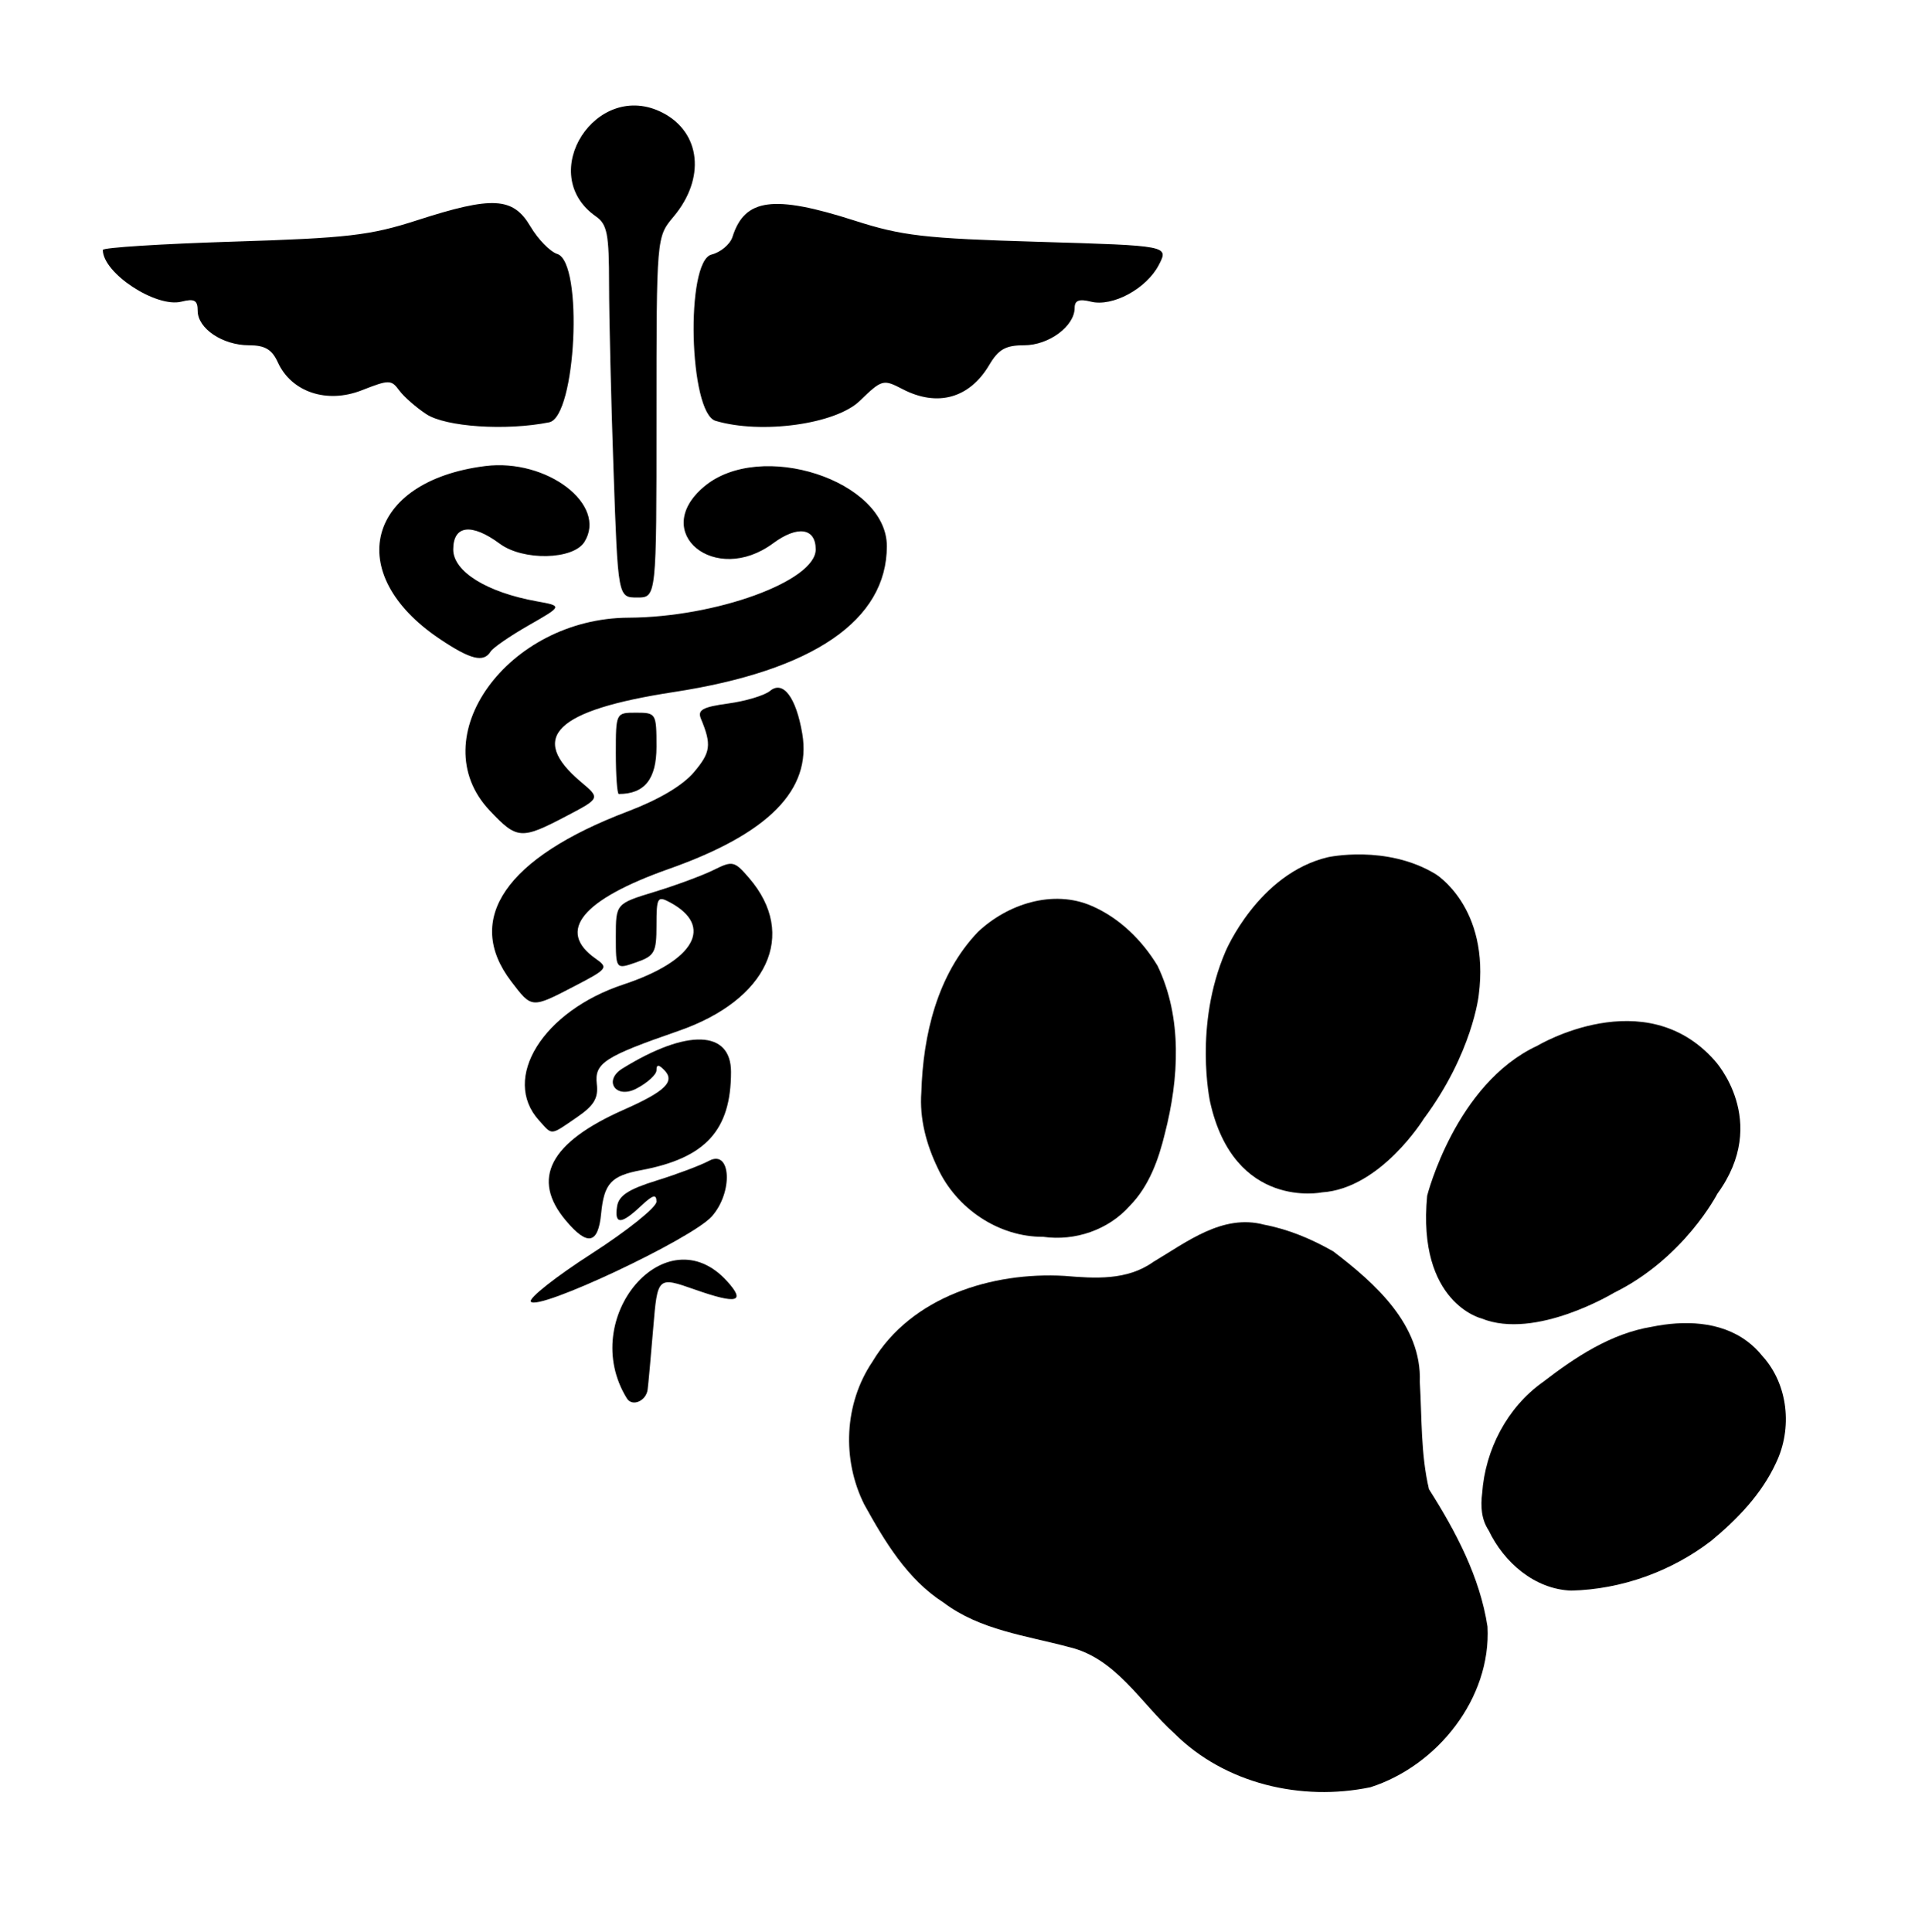
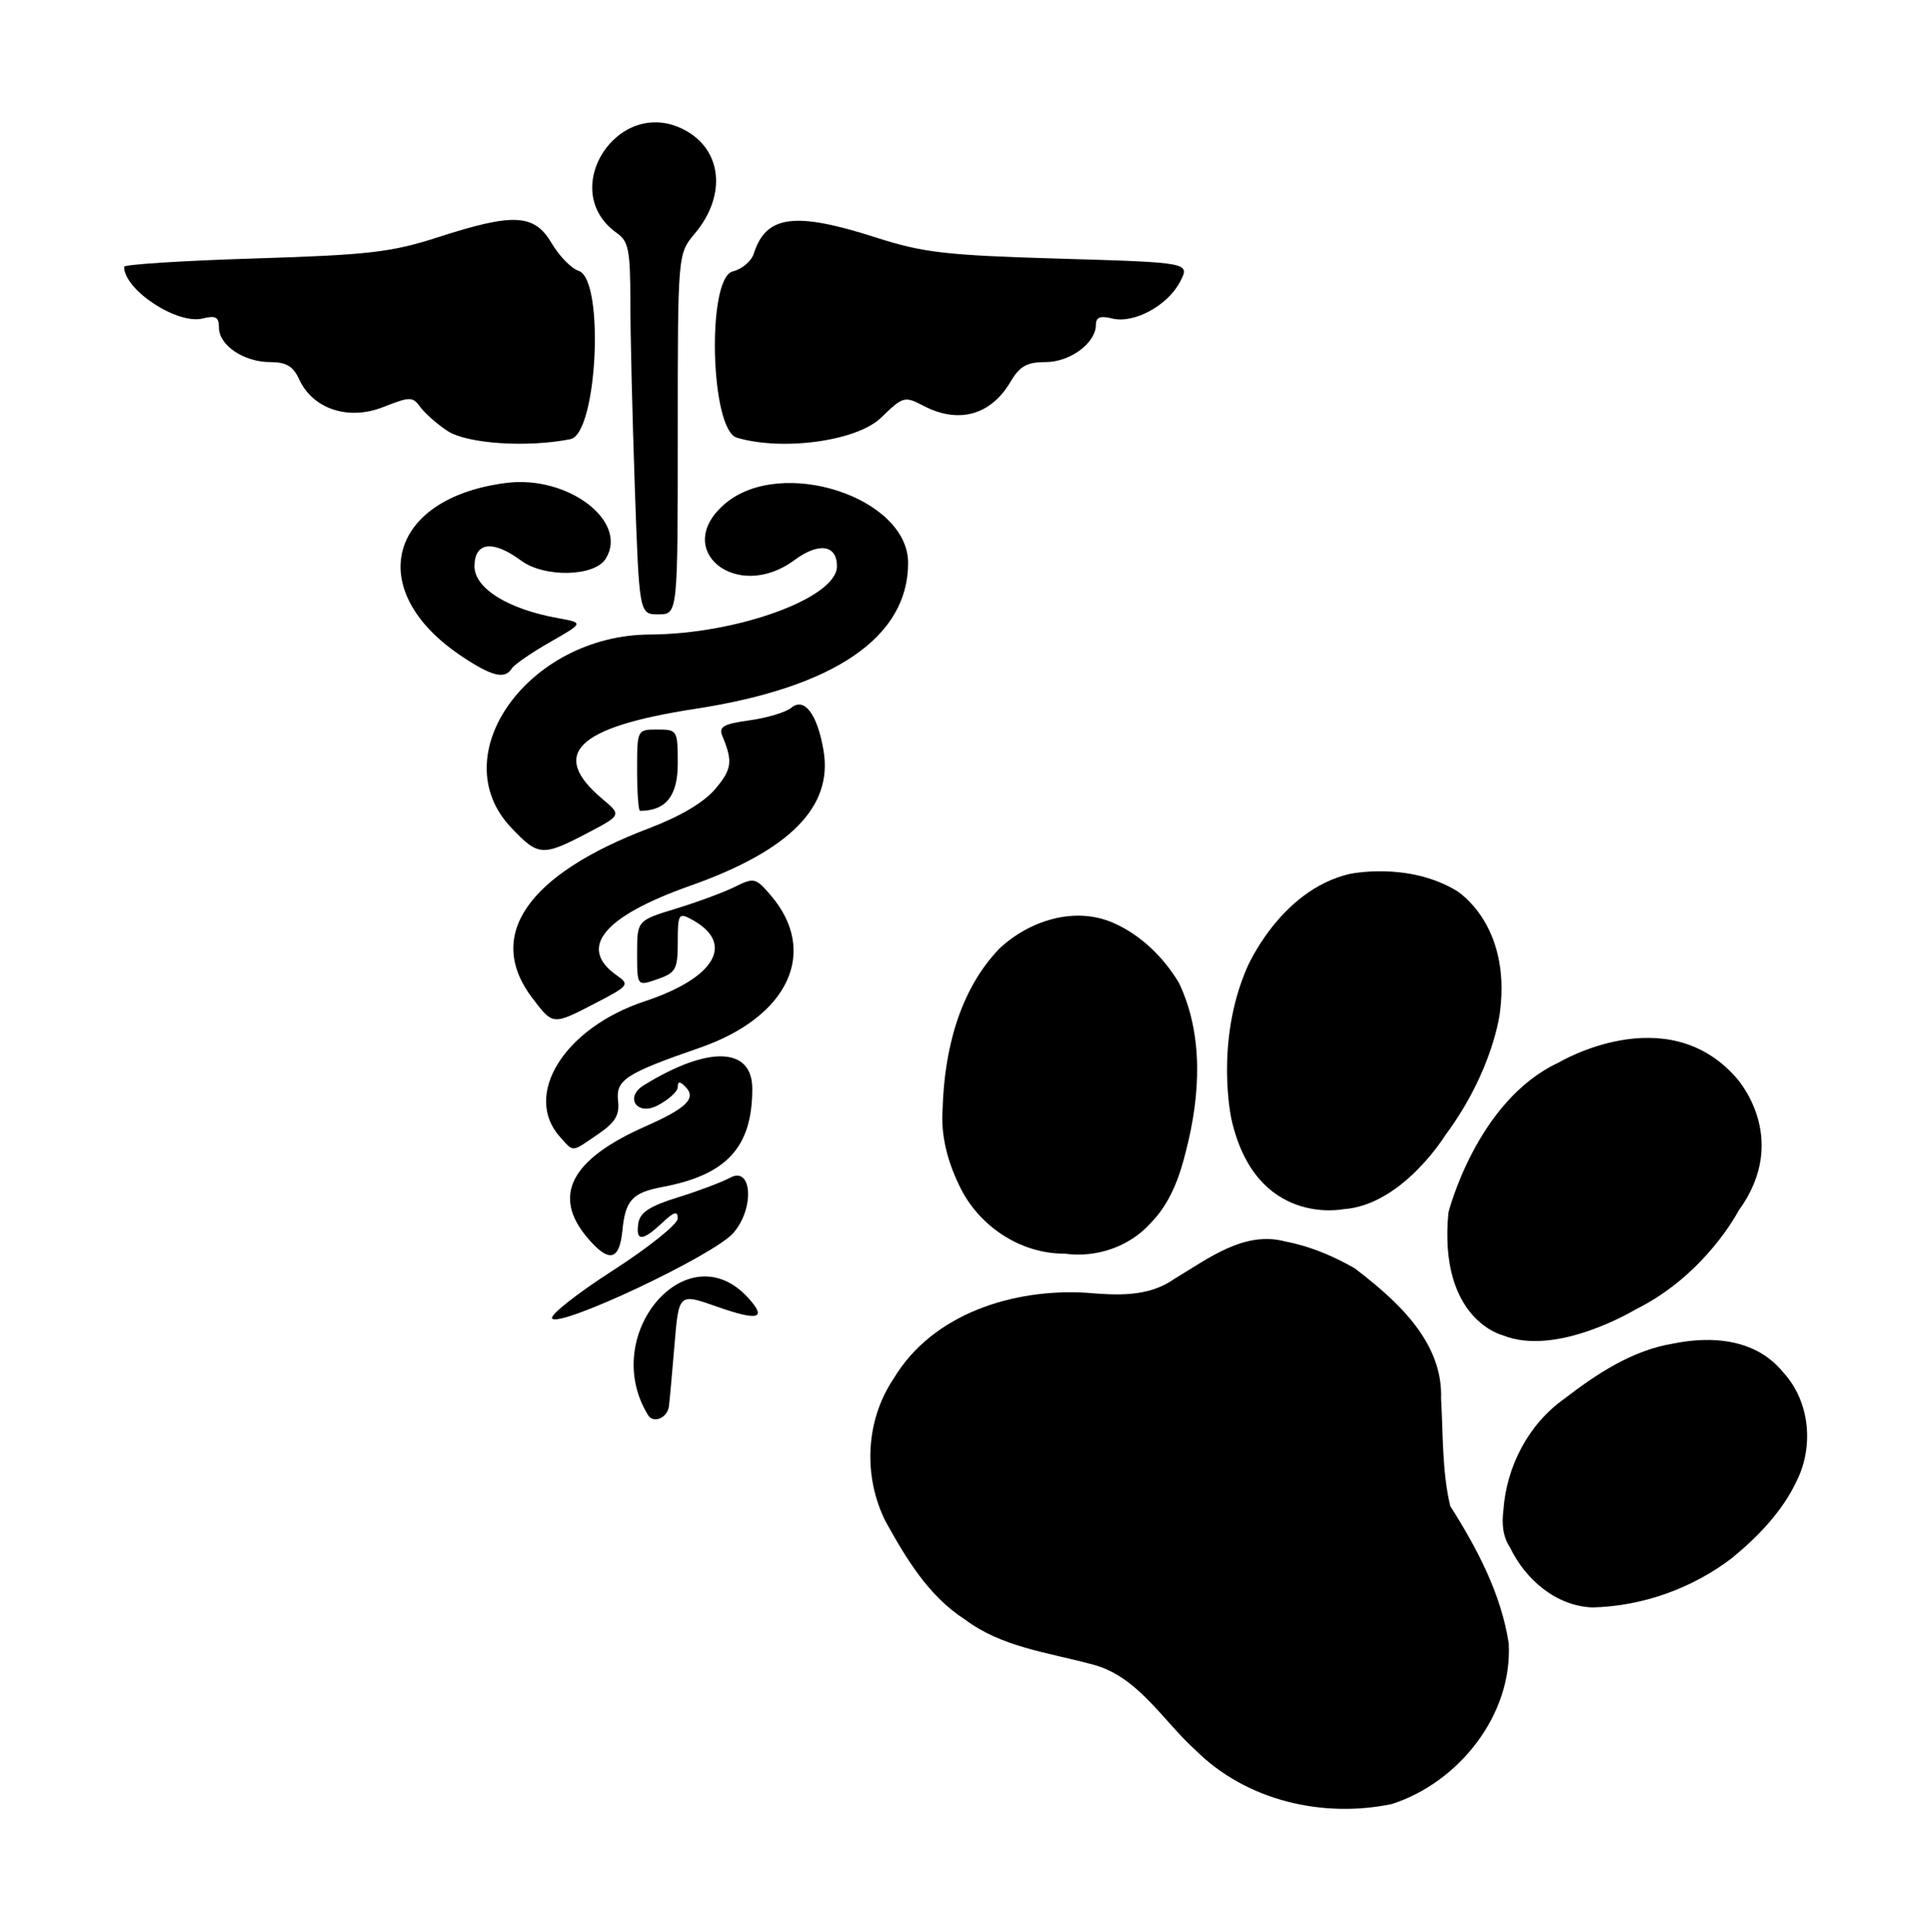
- <svg xmlns="http://www.w3.org/2000/svg" version="1.0" width="580" height="580" id="svg2">
-   <defs id="defs4">
-     <symbol id="symbol-university" viewBox="244.5 110 489 219.9">
-       <path d="M79,43l57,119c0,0,21-96,104-96s124,106,124,106l43-133l82-17L0,17L79,43z" id="path4460" />
-       <path fill="none" stroke="#000000" stroke-width="20" d="M94,176l-21,39" id="path4462" />
-       <path d="M300,19c0,10.5-22.6,19-50.5,19S199,29.5,199,19s22.6-19,50.5-19S300,8.5,300,19z" id="path4464" />
-       <path ill="none" stroke="#000000" stroke-width="20" d="M112,216l-16-38L64,88c0,0-9-8-4-35s16-24,16-24" id="path4466" />
-     </symbol>
-     <symbol viewBox="244.5 110 489 219.9" id="symbol9807">
-       <path id="path9809" d="M79,43l57,119c0,0,21-96,104-96s124,106,124,106l43-133l82-17L0,17L79,43z" />
-       <path id="path9811" d="M94,176l-21,39" stroke-width="20" stroke="#000000" fill="none" />
-       <path id="path9813" d="M300,19c0,10.5-22.6,19-50.5,19S199,29.5,199,19s22.6-19,50.5-19S300,8.5,300,19z" />
-       <path id="path9815" d="M112,216l-16-38L64,88c0,0-9-8-4-35s16-24,16-24" stroke-width="20" stroke="#000000" ill="none" />
-     </symbol>
-     <defs id="defs48974" />
-     <linearGradient id="linearGradient2936">
-       <stop style="stop-color:#8acf6b;stop-opacity:1;" offset="0" id="stop2938" />
-       <stop style="stop-color:#368912;stop-opacity:1;" offset="1" id="stop2940" />
-     </linearGradient>
-     <linearGradient id="linearGradient2952">
-       <stop style="stop-color:#c0d50d;stop-opacity:1;" offset="0" id="stop2954" />
-       <stop style="stop-color:#eef2cd;stop-opacity:1;" offset="1" id="stop2956" />
-     </linearGradient>
-     <marker id="RazorWire" refX="0" refY="0" orient="auto">
-        style="overflow:visible"&gt;
-       <path id="path4286" transform="scale(0.8,0.8)" style="fill:#808080;fill-opacity:1;fill-rule:evenodd;stroke:#000000;stroke-width:0.1pt" d="M 0.023,-0.74 L 0.023,0.697 L -7.759,3.01 L 10.679,3.01 L 3.491,0.697 L 3.491,-0.74 L 10.741,-2.896 L -7.727,-2.896 L 0.023,-0.74 z " />
-     </marker>
-     <marker orient="auto" refY="0.0" refX="0.0" id="DiamondS" style="overflow:visible">
-       <path id="path4202" d="M 0,-7.071 L -7.071,0 L 0,7.071 L 7.071,0 L 0,-7.071 z " style="fill-rule:evenodd;stroke:#000000;stroke-width:1.0pt;marker-start:none" transform="scale(0.2)" />
-     </marker>
-     <marker orient="auto" refY="0.0" refX="0.0" id="Arrow2Sstart" style="overflow:visible">
-       <path id="path4146" style="font-size:12.0;fill-rule:evenodd;stroke-width:0.625;stroke-linejoin:round" d="M 8.719,4.034 L -2.207,0.016 L 8.719,-4.002 C 6.973,-1.63 6.983,1.616 8.719,4.034 z " transform="scale(0.3) translate(-2.3,0)" />
-     </marker>
-     <marker orient="auto" refY="0.0" refX="0.0" id="StopS" style="overflow:visible">
-       <path id="path4229" d="M 0.0,5.65 L 0.0,-5.65" style="fill:none;fill-opacity:0.75;fill-rule:evenodd;stroke:#000000;stroke-width:1.0pt" transform="scale(0.2)" />
-     </marker>
-     <marker style="overflow:visible" id="InfiniteLineStart" refX="0" refY="0" orient="auto">
-       <g id="g4298" transform="translate(-13,0)">
-         <circle id="circle4300" r="0.8" cy="0" cx="3" d="M 3.8,0 C 3.8,0.442 3.442,0.8 3,0.8 2.558,0.8 2.2,0.442 2.2,0 c 0,-0.442 0.358,-0.8 0.8,-0.8 0.442,0 0.8,0.358 0.8,0.8 z" />
-         <circle id="circle4302" r="0.8" cy="0" cx="6.5" d="M 7.3,0 C 7.3,0.442 6.942,0.8 6.5,0.8 6.058,0.8 5.7,0.442 5.7,0 c 0,-0.442 0.358,-0.8 0.8,-0.8 0.442,0 0.8,0.358 0.8,0.8 z" />
-         <circle id="circle4304" r="0.8" cy="0" cx="10" d="M 10.8,0 C 10.8,0.442 10.442,0.8 10,0.8 9.558,0.8 9.2,0.442 9.2,0 c 0,-0.442 0.358,-0.8 0.8,-0.8 0.442,0 0.8,0.358 0.8,0.8 z" />
+ <svg xmlns="http://www.w3.org/2000/svg" width="580" height="580" id="svg3133" version="1.1">
+   <defs id="defs3135" />
+   <g id="layer1" transform="translate(0,-472.3622)">
+     <g transform="translate(6.38637,477.4178)" id="g3106">
+       <g style="fill:#000000;fill-opacity:1;stroke:none" transform="matrix(0.5599261,0.3324882,-0.3324882,0.5599261,79.45354,-260.8254)" id="layer1-8">
+         <path d="m 922.968,588.961 c 24.024,2.805 52.379,8.176 65.063,31.408 9.262,13.695 17.325,28.384 28.876,40.366 20.474,10.36 40.873,22.802 55.562,40.704 18.435,27.565 12.853,67.049 -8.575,91.255 -23.994,21.967 -58.529,32.942 -90.509,24.815 -20.441,-4.087 -40.823,-16.113 -62.091,-9.394 -19.673,5.521 -39.198,14.22 -60.149,11.887 -19.917,-0.675 -37.787,-10.415 -54.541,-20.209 -19.534,-12.539 -31.74,-35.211 -30.417,-58.508 0.067,-34.973 26.36,-63.966 55.971,-79.316 12.637,-6.142 25.904,-12.813 31.912,-26.452 8.589,-15.734 16.124,-35.497 35.208,-40.863 10.77,-3.919 22.27,-5.49 33.69,-5.692 z" style="fill:#000000;fill-opacity:1;fill-rule:evenodd;stroke:none" id="path2078" />
+         <path d="m 706.832,545.971 c 5.13,-18.015 19.671,-34.679 38.977,-37.117 13.803,-1.78 28.086,1.725 40.237,8.242 22.161,14.759 35.06,39.741 42.353,64.68 3.676,11.925 6.177,24.675 3.148,37.04 -2.799,14.602 -13.391,26.974 -27.02,32.667 -17.704,10.643 -41.18,9.203 -58.06,-2.43 -10.04,-6.65 -18.938,-15.329 -24.338,-26.209 -12.789,-23.063 -21.415,-50.467 -15.297,-76.872 z" style="fill:#000000;fill-opacity:1;fill-rule:evenodd;stroke:none" id="path2040" />
+         <path d="m 421.736,81.463 c 0,0 29.464,0.179 45.714,37.857 0,0 11.213,24.437 7.321,61.964 0,0 -0.609,37.78 -23.085,53.184 0,0 -30.557,27.779 -65.66,-9.596 0,0 -24.496,-26.264 -29.294,-63.387 0,0 -5.303,-38.386 18.435,-61.367 0,0 20.139,-18.834 46.568,-18.656 z" transform="translate(452.857,333.791)" style="fill:#000000;fill-opacity:1;fill-rule:evenodd;stroke:none" id="path2071" />
+         <path d="m 576.525,89.717 c 0,0 36.25,10.714 32.321,52.143 0,0 2.058,33.277 -17.64,63.582 0,0 -19.951,37.376 -46.467,41.416 0,0 -29.294,9.091 -50.508,-35.86 0,0 -15.152,-51.013 8.334,-85.358 0,0 27.421,-50.946 73.959,-35.922 z" transform="translate(452.857,333.791)" style="fill:#000000;fill-opacity:1;fill-rule:evenodd;stroke:none" id="path2073" />
+         <path d="m 1117.8,529.429 c 17.013,5.2 29.025,21.655 30.538,39.148 1.641,15.719 -2.079,31.519 -7.37,46.232 -8.61,21.512 -24.127,40.317 -43.758,52.636 -14.836,8.097 -33.334,4.661 -46.913,-4.417 -5.555,-2.661 -8.941,-7.703 -11.333,-13.196 -9.042,-17.992 -10.311,-39.892 -2.093,-58.419 6.947,-17.446 15.495,-35.253 30.147,-47.54 11.109,-10.096 25.627,-18.343 41.156,-16.725 3.291,0.334 6.534,1.111 9.626,2.282 z" style="fill:#000000;fill-opacity:1;fill-rule:evenodd;stroke:none" id="path2075" />
      </g>
-     </marker>
-     <marker orient="auto" refY="0.0" refX="0.0" id="CurveIn" style="overflow:visible">
-       <path id="path4238" d="M 4.625,-5.046 C 1.865,-5.046 -0.375,-2.806 -0.375,-0.046 C -0.375,2.714 1.865,4.954 4.625,4.954" style="fill-rule:evenodd;stroke:#000000;stroke-width:1.0pt;marker-start:none;marker-end:none;fill:none" transform="scale(0.6)" />
-     </marker>
-     <marker orient="auto" refY="0.0" refX="0.0" id="TriangleOutS" style="overflow:visible">
-       <path id="path4220" d="M 5.77,0.0 L -2.88,5.0 L -2.88,-5.0 L 5.77,0.0 z " style="fill-rule:evenodd;stroke:#000000;stroke-width:1.0pt;marker-start:none" transform="scale(0.2)" />
-     </marker>
-     <marker orient="auto" refY="0.0" refX="0.0" id="Arrow2Send" style="overflow:visible;">
-       <path id="path4149" style="font-size:12.0;fill-rule:evenodd;stroke-width:0.625;stroke-linejoin:round;" d="M 8.719,4.034 L -2.207,0.016 L 8.719,-4.002 C 6.973,-1.63 6.983,1.616 8.719,4.034 z " transform="scale(0.3) rotate(180) translate(-2.3,0)" />
-     </marker>
-     <marker orient="auto" refY="0.0" refX="0.0" id="SemiCircleOut" style="overflow:visible">
-       <path id="path4235" d="M -2.5,-0.809 C -2.5,1.951 -4.74,4.191 -7.5,4.191 L -7.5,-5.809 C -4.74,-5.809 -2.5,-3.569 -2.5,-0.809 z " style="fill-rule:evenodd;stroke:#000000;stroke-width:1.0pt;marker-start:none;marker-end:none" transform="scale(0.6) translate(7.125493,0.763446)" />
-     </marker>
-     <marker orient="auto" refY="0.0" refX="0.0" id="Arrow1Send" style="overflow:visible;">
-       <path id="path4131" d="M 0.0,0.0 L 5.0,-5.0 L -12.5,0.0 L 5.0,5.0 L 0.0,0.0 z " style="fill-rule:evenodd;stroke:#000000;stroke-width:1.0pt;marker-start:none;" transform="scale(0.2) rotate(180) translate(6,0)" />
-     </marker>
-     <marker orient="auto" refY="0.0" refX="0.0" id="Arrow1Sstart" style="overflow:visible">
-       <path id="path4128" d="M 0.0,0.0 L 5.0,-5.0 L -12.5,0.0 L 5.0,5.0 L 0.0,0.0 z " style="fill-rule:evenodd;stroke:#000000;stroke-width:1.0pt;marker-start:none" transform="scale(0.2) translate(6,0)" />
-     </marker>
-     <marker orient="auto" refY="0.0" refX="0.0" id="Tail" style="overflow:visible">
-       <g id="g4152" transform="scale(-1.2)">
-         <path id="path4154" d="M -3.805,-3.959 L 0.544,0" style="fill:none;fill-rule:evenodd;stroke:#000000;stroke-width:0.8;marker-start:none;marker-end:none;stroke-linecap:round" />
-         <path id="path4156" d="M -1.287,-3.959 L 3.062,0" style="fill:none;fill-rule:evenodd;stroke:#000000;stroke-width:0.8;marker-start:none;marker-end:none;stroke-linecap:round" />
-         <path id="path4158" d="M 1.305,-3.959 L 5.654,0" style="fill:none;fill-rule:evenodd;stroke:#000000;stroke-width:0.8;marker-start:none;marker-end:none;stroke-linecap:round" />
-         <path id="path4160" d="M -3.805,4.178 L 0.544,0.22" style="fill:none;fill-rule:evenodd;stroke:#000000;stroke-width:0.8;marker-start:none;marker-end:none;stroke-linecap:round" />
-         <path id="path4162" d="M -1.287,4.178 L 3.062,0.22" style="fill:none;fill-rule:evenodd;stroke:#000000;stroke-width:0.8;marker-start:none;marker-end:none;stroke-linecap:round" />
-         <path id="path4164" d="M 1.305,4.178 L 5.654,0.22" style="fill:none;fill-rule:evenodd;stroke:#000000;stroke-width:0.8;marker-start:none;marker-end:none;stroke-linecap:round" />
-       </g>
-     </marker>
-     <marker orient="auto" refY="0.0" refX="0.0" id="Arrow1Lend" style="overflow:visible;">
-       <path id="path4119" d="M 0.0,0.0 L 5.0,-5.0 L -12.5,0.0 L 5.0,5.0 L 0.0,0.0 z " style="fill-rule:evenodd;stroke:#000000;stroke-width:1.0pt;marker-start:none;" transform="scale(0.8) rotate(180) translate(12.5,0)" />
-     </marker>
-     <marker orient="auto" refY="0.0" refX="0.0" id="TriangleOutL" style="overflow:visible">
-       <path id="path4214" d="M 5.77,0.0 L -2.88,5.0 L -2.88,-5.0 L 5.77,0.0 z " style="fill-rule:evenodd;stroke:#000000;stroke-width:1.0pt;marker-start:none" transform="scale(0.8)" />
-     </marker>
-     <marker orient="auto" refY="0.0" refX="0.0" id="Arrow1Mend" style="overflow:visible;">
-       <path id="path4125" d="M 0.0,0.0 L 5.0,-5.0 L -12.5,0.0 L 5.0,5.0 L 0.0,0.0 z " style="fill-rule:evenodd;stroke:#000000;stroke-width:1.0pt;marker-start:none;" transform="scale(0.4) rotate(180) translate(10,0)" />
-     </marker>
-     <marker orient="auto" refY="0.0" refX="0.0" id="Arrow2Lend" style="overflow:visible;">
-       <path id="path4137" style="font-size:12.0;fill-rule:evenodd;stroke-width:0.625;stroke-linejoin:round;" d="M 8.719,4.034 L -2.207,0.016 L 8.719,-4.002 C 6.973,-1.63 6.983,1.616 8.719,4.034 z " transform="scale(1.1) rotate(180) translate(1,0)" />
-     </marker>
-     <symbol id="symbol14628" viewBox="244.5 110 489 219.9">
-       <path d="M79,43l57,119c0,0,21-96,104-96s124,106,124,106l43-133l82-17L0,17L79,43z" id="path14630" />
-       <path fill="none" stroke="#000000" stroke-width="20" d="M94,176l-21,39" id="path14632" />
-       <path d="M300,19c0,10.5-22.6,19-50.5,19S199,29.5,199,19s22.6-19,50.5-19S300,8.5,300,19z" id="path14634" />
-       <path ill="none" stroke="#000000" stroke-width="20" d="M112,216l-16-38L64,88c0,0-9-8-4-35s16-24,16-24" id="path14636" />
-     </symbol>
-   </defs>
-   <g id="layer3" style="stroke:#757575;stroke-opacity:1;display:none" transform="matrix(48.14969,0,0,48.14969,-1210.222,-51.87091)">
-     <rect style="fill:none;stroke:#757575;stroke-width:0.1;stroke-miterlimit:4;stroke-dasharray:none;stroke-opacity:1;display:inline" id="rect4134" width="10" height="10" x="1" y="1" />
-     <rect style="fill:none;stroke:#757575;stroke-width:0.1;stroke-miterlimit:4;stroke-dasharray:none;stroke-opacity:1;display:inline" id="rect4136" width="8" height="8" x="2" y="2" />
+       <path id="path2452" d="M 188.264,419.978 C 173.352,395.849 200.09,364.594 218.367,384.789 c 5.681,6.278 3.037,6.97 -9.623,2.52 -11.275,-3.963 -11.275,-3.963 -12.567,11.599 -0.71,8.559 -1.466,16.859 -1.68,18.445 -0.465,3.447 -4.638,5.205 -6.233,2.625 z M 159.41,390.898 c -0.642,-1.039 7.589,-7.523 18.291,-14.407 10.702,-6.885 19.459,-13.906 19.459,-15.603 0,-2.37 -1.09,-2.06 -4.709,1.34 -5.929,5.57 -7.96,5.603 -7.132,0.113 0.491,-3.253 3.396,-5.161 11.842,-7.777 6.155,-1.906 13.252,-4.577 15.77,-5.935 6.651,-3.586 7.301,9.464 0.833,16.705 -6.087,6.814 -52.461,28.625 -54.353,25.564 z m 10.533,-24.317 c -10.557,-12.546 -4.864,-23.459 17.365,-33.285 12.589,-5.565 15.583,-8.529 12.117,-11.995 -1.663,-1.663 -2.264,-1.63 -2.264,0.125 0,1.314 -2.747,3.81 -6.104,5.546 -6.137,3.174 -9.957,-2.466 -4.116,-6.076 19.361,-11.966 32.603,-11.554 32.603,1.013 0,17.542 -7.633,25.893 -26.983,29.523 -9.041,1.696 -11.141,3.974 -12.021,13.035 -0.893,9.205 -4.092,9.843 -10.596,2.113 z m -8.077,-30.103 c -11.393,-12.589 1.157,-32.798 25.339,-40.803 21.421,-7.091 27.336,-17.536 13.978,-24.685 -3.726,-1.994 -4.023,-1.488 -4.023,6.876 0,8.203 -0.559,9.224 -6.104,11.157 -6.104,2.128 -6.104,2.128 -6.104,-7.751 0,-9.879 0,-9.879 11.7,-13.453 6.435,-1.966 14.395,-4.913 17.69,-6.55 5.691,-2.827 6.222,-2.704 10.668,2.464 14.6,16.973 5.508,36.613 -21.238,45.88 -22.266,7.714 -25.265,9.663 -24.54,15.949 0.494,4.281 -0.834,6.481 -6.071,10.058 -8.04,5.491 -7.161,5.425 -11.294,0.857 z m -8.351,-41.746 c -14.263,-18.699 -1.647,-37.11 34.951,-51.01 9.494,-3.606 16.579,-7.81 19.989,-11.863 4.992,-5.933 5.284,-8.206 2.056,-16.002 -1.095,-2.643 0.479,-3.521 8.212,-4.581 5.261,-0.721 10.902,-2.42 12.535,-3.775 3.93,-3.262 7.84,1.93 9.687,12.861 2.851,16.877 -10.097,30.005 -40.039,40.593 -26.156,9.249 -33.855,18.661 -22.037,26.939 3.899,2.731 3.6,3.122 -6.292,8.255 -13.015,6.753 -12.82,6.767 -19.063,-1.417 z m -6.476,-51.332 c -20.528,-21.766 5.389,-57.721 41.729,-57.891 26.327,-0.123 56.21,-11.019 56.21,-20.496 0,-6.478 -5.456,-7.266 -12.784,-1.848 -17.43,12.887 -37.1,-3.254 -20.741,-17.02 16.902,-14.222 54.891,-1.851 54.891,17.875 0,22.266 -22.082,37.388 -63.991,43.821 -35.558,5.458 -43.884,13.529 -27.862,27.011 5.818,4.895 5.818,4.895 -4.611,10.355 -13.373,7.002 -14.627,6.902 -22.841,-1.807 z m 37.912,-17.151 c 0,-12.209 0,-12.209 6.104,-12.209 5.973,0 6.104,0.22 6.104,10.224 0,9.723 -3.567,14.193 -11.324,14.193 -0.487,0 -0.885,-5.494 -0.885,-12.209 z M 132.023,191.868 c -29.246,-19.642 -21.929,-47.397 13.681,-51.896 18.557,-2.344 36.81,11.618 29.804,22.798 -3.376,5.389 -18.409,5.704 -25.403,0.533 -8.479,-6.269 -13.989,-5.591 -13.989,1.72 0,6.616 10.049,12.855 25.069,15.564 7.774,1.402 7.774,1.402 -2.397,7.211 -5.594,3.195 -10.748,6.744 -11.455,7.886 -2.099,3.397 -6.029,2.417 -15.311,-3.816 z m 52.239,-50.572 c -0.733,-20.984 -1.336,-46.113 -1.339,-55.842 -0.005,-15.237 -0.557,-18.075 -3.98,-20.473 -18.235,-12.772 0.215,-41.383 20.067,-31.118 11.5,5.947 12.93,19.746 3.238,31.264 -5.088,6.046 -5.088,6.046 -5.088,60.184 0,54.138 0,54.138 -5.783,54.138 -5.783,0 -5.783,0 -7.116,-38.153 z m -56.252,-16.925 c -3.095,-2.041 -6.758,-5.256 -8.139,-7.145 -2.356,-3.221 -3.053,-3.221 -11.238,-0.006 -10.449,4.105 -21.128,0.536 -25.211,-8.427 -1.758,-3.858 -3.872,-5.103 -8.667,-5.103 -7.883,0 -15.387,-5.037 -15.387,-10.328 0,-3.195 -0.973,-3.749 -4.868,-2.771 -7.647,1.919 -23.619,-8.584 -23.619,-15.532 0,-0.7 17.627,-1.823 39.17,-2.496 34.398,-1.074 41.126,-1.855 55.223,-6.413 22.648,-7.324 28.806,-6.99 34.017,1.841 2.282,3.867 5.914,7.592 8.071,8.276 7.905,2.509 5.667,48.948 -2.437,50.569 -12.959,2.592 -31.078,1.381 -36.913,-2.466 z m 86.891,2.019 c -7.991,-2.372 -9.101,-47.958 -1.216,-49.937 2.758,-0.692 5.593,-3.082 6.3,-5.311 3.671,-11.565 12.286,-12.719 36.629,-4.903 14.349,4.607 20.909,5.364 55.343,6.384 39.064,1.158 39.064,1.158 36.084,6.922 -3.707,7.169 -13.905,12.684 -20.427,11.047 -3.534,-0.887 -4.868,-0.375 -4.868,1.869 0,5.496 -7.734,11.23 -15.146,11.23 -5.582,0 -7.719,1.206 -10.51,5.931 -5.917,10.016 -15.581,12.693 -26.072,7.222 -5.758,-3.003 -6.161,-2.891 -12.82,3.563 -7.214,6.992 -29.516,10.074 -43.297,5.983 z" style="fill:#000000" />
+     </g>
  </g>
-   <g id="g9828" style="stroke:#757575;stroke-opacity:1;display:none" transform="matrix(48.14969,0,0,48.14969,-1870.52,102.9711)">
-     <rect style="fill:none;stroke:#757575;stroke-width:0.1;stroke-miterlimit:4;stroke-dasharray:none;stroke-opacity:1;display:inline" id="rect9830" width="10" height="10" x="1" y="1" />
-     <rect style="fill:none;stroke:#757575;stroke-width:0.1;stroke-miterlimit:4;stroke-dasharray:none;stroke-opacity:1;display:inline" id="rect9832" width="8" height="8" x="2" y="2" />
-   </g>
-   <g id="g14695" style="stroke:#757575;stroke-opacity:1;display:none" transform="matrix(48.14969,0,0,48.14969,-1210.222,-182.0683)">
-     <rect style="fill:none;stroke:#757575;stroke-width:0.1;stroke-miterlimit:4;stroke-dasharray:none;stroke-opacity:1;display:inline" id="rect14697" width="10" height="10" x="1" y="1" />
-     <rect style="fill:none;stroke:#757575;stroke-width:0.1;stroke-miterlimit:4;stroke-dasharray:none;stroke-opacity:1;display:inline" id="rect14699" width="8" height="8" x="2" y="2" />
-   </g>
-   <g id="layer1" transform="matrix(0.5599261,0.3324882,-0.3324882,0.5599261,79.45354,-260.8254)" style="fill:#000000;;fill-opacity:1;stroke:none">
-     <path id="path2078" style="fill:#000000;;fill-opacity:1;fill-rule:evenodd;stroke:none;stroke-width:1px;stroke-linecap:butt;stroke-linejoin:miter;stroke-opacity:1" d="M 922.968,588.961 C 946.992,591.766 975.347,597.137 988.031,620.369 C 997.294,634.064 1005.357,648.753 1016.908,660.735 C 1037.382,671.096 1057.781,683.537 1072.47,701.439 C 1090.905,729.004 1085.323,768.488 1063.895,792.694 C 1039.901,814.662 1005.366,825.636 973.385,817.509 C 952.944,813.422 932.563,801.396 911.295,808.114 C 891.621,813.636 872.097,822.335 851.146,820.001 C 831.229,819.326 813.359,809.586 796.605,799.792 C 777.071,787.253 764.866,764.58 766.189,741.284 C 766.256,706.311 792.549,677.317 822.159,661.968 C 834.796,655.827 848.063,649.155 854.071,635.516 C 862.66,619.782 870.194,600.019 889.279,594.653 C 900.049,590.734 911.549,589.163 922.968,588.961 z" />
-     <path id="path2040" style="fill:#000000;;fill-opacity:1;fill-rule:evenodd;stroke:none;stroke-width:1px;stroke-linecap:butt;stroke-linejoin:miter;stroke-opacity:1" d="M 706.832,545.971 C 711.961,527.957 726.503,511.293 745.809,508.855 C 759.612,507.074 773.895,510.579 786.046,517.097 C 808.207,531.855 821.106,556.838 828.399,581.776 C 832.075,593.701 834.576,606.451 831.547,618.816 C 828.748,633.418 818.157,645.79 804.527,651.483 C 786.823,662.126 763.347,660.686 746.467,649.053 C 736.427,642.403 727.529,633.723 722.129,622.844 C 709.34,599.78 700.714,572.377 706.832,545.971 z" />
-     <path id="path2071" style="fill:#000000;;fill-opacity:1;fill-rule:evenodd;stroke:none;stroke-width:1px;stroke-linecap:butt;stroke-linejoin:miter;stroke-opacity:1" transform="translate(452.857,333.791)" d="M 421.736,81.463 C 421.736,81.463 451.2,81.641 467.45,119.32 C 467.45,119.32 478.663,143.757 474.772,181.284 C 474.772,181.284 474.163,219.064 451.687,234.468 C 451.687,234.468 421.13,262.248 386.027,224.872 C 386.027,224.872 361.531,198.608 356.733,161.485 C 356.733,161.485 351.429,123.099 375.168,100.118 C 375.168,100.118 395.307,81.284 421.736,81.463 z" />
-     <path id="path2073" style="fill:#000000;;fill-opacity:1;fill-rule:evenodd;stroke:none;stroke-width:1px;stroke-linecap:butt;stroke-linejoin:miter;stroke-opacity:1" transform="translate(452.857,333.791)" d="M 576.525,89.717 C 576.525,89.717 612.775,100.431 608.846,141.86 C 608.846,141.86 610.904,175.137 591.206,205.441 C 591.206,205.441 571.256,242.817 544.739,246.858 C 544.739,246.858 515.445,255.949 494.232,210.997 C 494.232,210.997 479.079,159.985 502.565,125.639 C 502.565,125.639 529.987,74.693 576.525,89.717 z" />
-     <path id="path2075" style="fill:#000000;;fill-opacity:1;fill-rule:evenodd;stroke:none;stroke-width:1px;stroke-linecap:butt;stroke-linejoin:miter;stroke-opacity:1" d="M 1117.8,529.429 C 1134.813,534.628 1146.825,551.084 1148.338,568.577 C 1149.979,584.296 1146.259,600.096 1140.968,614.809 C 1132.358,636.32 1116.841,655.126 1097.21,667.444 C 1082.374,675.542 1063.876,672.106 1050.296,663.027 C 1044.741,660.366 1041.356,655.324 1038.963,649.831 C 1029.921,631.839 1028.652,609.939 1036.87,591.412 C 1043.817,573.966 1052.366,556.16 1067.017,543.872 C 1078.126,533.776 1092.645,525.529 1108.174,527.147 C 1111.464,527.481 1114.707,528.258 1117.8,529.429 z" />
-   </g>
-   <path style="fill:#000000;" d="M 188.264,419.978 C 173.352,395.849 200.09,364.594 218.367,384.789 C 224.048,391.067 221.404,391.759 208.744,387.309 C 197.469,383.346 197.469,383.346 196.177,398.908 C 195.467,407.467 194.71,415.767 194.497,417.353 C 194.032,420.801 189.859,422.558 188.264,419.978 z M 159.41,390.898 C 158.768,389.858 166.999,383.375 177.701,376.49 C 188.404,369.605 197.16,362.584 197.16,360.888 C 197.16,358.517 196.07,358.827 192.451,362.227 C 186.521,367.798 184.491,367.83 185.319,362.341 C 185.809,359.087 188.714,357.179 197.16,354.563 C 203.316,352.657 210.412,349.986 212.93,348.629 C 219.581,345.043 220.232,358.093 213.763,365.334 C 207.676,372.148 161.302,393.959 159.41,390.898 z M 169.943,366.581 C 159.386,354.034 165.079,343.122 187.308,333.296 C 199.896,327.732 202.891,324.767 199.425,321.301 C 197.762,319.639 197.16,319.672 197.16,321.426 C 197.16,322.741 194.413,325.237 191.056,326.973 C 184.918,330.147 181.099,324.507 186.94,320.897 C 206.301,308.931 219.543,309.343 219.543,321.91 C 219.543,339.452 211.91,347.803 192.56,351.433 C 183.519,353.129 181.418,355.408 180.539,364.468 C 179.646,373.673 176.448,374.311 169.943,366.581 z M 161.866,336.478 C 150.474,323.889 163.024,303.68 187.206,295.675 C 208.627,288.584 214.541,278.139 201.183,270.99 C 197.457,268.996 197.16,269.503 197.16,277.867 C 197.16,286.07 196.602,287.09 191.056,289.024 C 184.951,291.152 184.951,291.152 184.951,281.273 C 184.951,271.394 184.951,271.394 196.652,267.82 C 203.087,265.854 211.047,262.906 214.341,261.27 C 220.033,258.443 220.564,258.566 225.009,263.734 C 239.609,280.707 230.517,300.348 203.771,309.614 C 181.505,317.328 178.506,319.277 179.232,325.563 C 179.726,329.844 178.398,332.044 173.161,335.621 C 165.121,341.112 166,341.045 161.866,336.478 z M 153.515,294.732 C 139.253,276.033 151.868,257.622 188.466,243.723 C 197.961,240.117 205.045,235.912 208.456,231.859 C 213.448,225.926 213.74,223.653 210.511,215.858 C 209.417,213.215 210.991,212.337 218.723,211.277 C 223.985,210.556 229.625,208.857 231.258,207.502 C 235.188,204.24 239.099,209.432 240.946,220.363 C 243.797,237.24 230.848,250.367 200.907,260.956 C 174.751,270.205 167.052,279.617 178.87,287.895 C 182.769,290.626 182.47,291.017 172.578,296.15 C 159.563,302.902 159.758,302.917 153.515,294.732 z M 147.039,243.401 C 126.511,221.634 152.428,185.679 188.768,185.509 C 215.096,185.386 244.978,174.49 244.978,165.013 C 244.978,158.536 239.523,157.747 232.194,163.165 C 214.764,176.052 195.094,159.911 211.453,146.145 C 228.356,131.923 266.344,144.294 266.344,164.02 C 266.344,186.287 244.262,201.408 202.353,207.842 C 166.794,213.3 158.469,221.371 174.49,234.852 C 180.308,239.748 180.308,239.748 169.88,245.207 C 156.507,252.209 155.253,252.11 147.039,243.401 z M 184.951,226.249 C 184.951,214.041 184.951,214.041 191.056,214.041 C 197.029,214.041 197.16,214.261 197.16,224.265 C 197.16,233.988 193.594,238.458 185.836,238.458 C 185.35,238.458 184.951,232.964 184.951,226.249 z M 132.023,191.868 C 102.777,172.227 110.094,144.471 145.704,139.973 C 164.26,137.628 182.513,151.591 175.508,162.771 C 172.132,168.16 157.1,168.475 150.105,163.304 C 141.626,157.035 136.116,157.712 136.116,165.024 C 136.116,171.639 146.165,177.878 161.185,180.588 C 168.959,181.99 168.959,181.99 158.788,187.799 C 153.194,190.994 148.04,194.542 147.334,195.685 C 145.234,199.082 141.304,198.102 132.023,191.868 z M 184.262,141.296 C 183.528,120.312 182.926,95.183 182.922,85.454 C 182.917,70.217 182.366,67.379 178.943,64.981 C 160.708,52.209 179.158,23.598 199.01,33.864 C 210.51,39.811 211.939,53.61 202.248,65.127 C 197.16,71.174 197.16,71.174 197.16,125.311 C 197.16,179.449 197.16,179.449 191.378,179.449 C 185.595,179.449 185.595,179.449 184.262,141.296 z M 128.009,124.371 C 124.914,122.33 121.252,119.115 119.87,117.226 C 117.514,114.005 116.817,114.004 108.632,117.22 C 98.183,121.325 87.504,117.756 83.421,108.793 C 81.663,104.935 79.549,103.691 74.753,103.691 C 66.87,103.691 59.366,98.654 59.366,93.362 C 59.366,90.167 58.394,89.614 54.498,90.591 C 46.851,92.511 30.879,82.008 30.879,75.059 C 30.879,74.359 48.505,73.236 70.049,72.564 C 104.447,71.49 111.175,70.709 125.272,66.15 C 147.92,58.827 154.078,59.16 159.288,67.991 C 161.57,71.859 165.202,75.583 167.359,76.268 C 175.264,78.777 173.026,125.216 164.922,126.837 C 151.963,129.428 133.844,128.218 128.009,124.371 z M 214.9,126.39 C 206.909,124.017 205.799,78.431 213.685,76.452 C 216.443,75.76 219.278,73.37 219.985,71.141 C 223.656,59.576 232.271,58.422 256.614,66.238 C 270.963,70.845 277.523,71.601 311.957,72.622 C 351.021,73.78 351.021,73.78 348.04,79.544 C 344.333,86.713 334.135,92.228 327.613,90.591 C 324.08,89.704 322.746,90.217 322.746,92.46 C 322.746,97.956 315.012,103.691 307.599,103.691 C 302.018,103.691 299.88,104.897 297.089,109.622 C 291.172,119.638 281.509,122.315 271.017,116.844 C 265.259,113.841 264.856,113.953 258.197,120.407 C 250.983,127.399 228.682,130.481 214.9,126.39 z" id="path2452" />
</svg>
